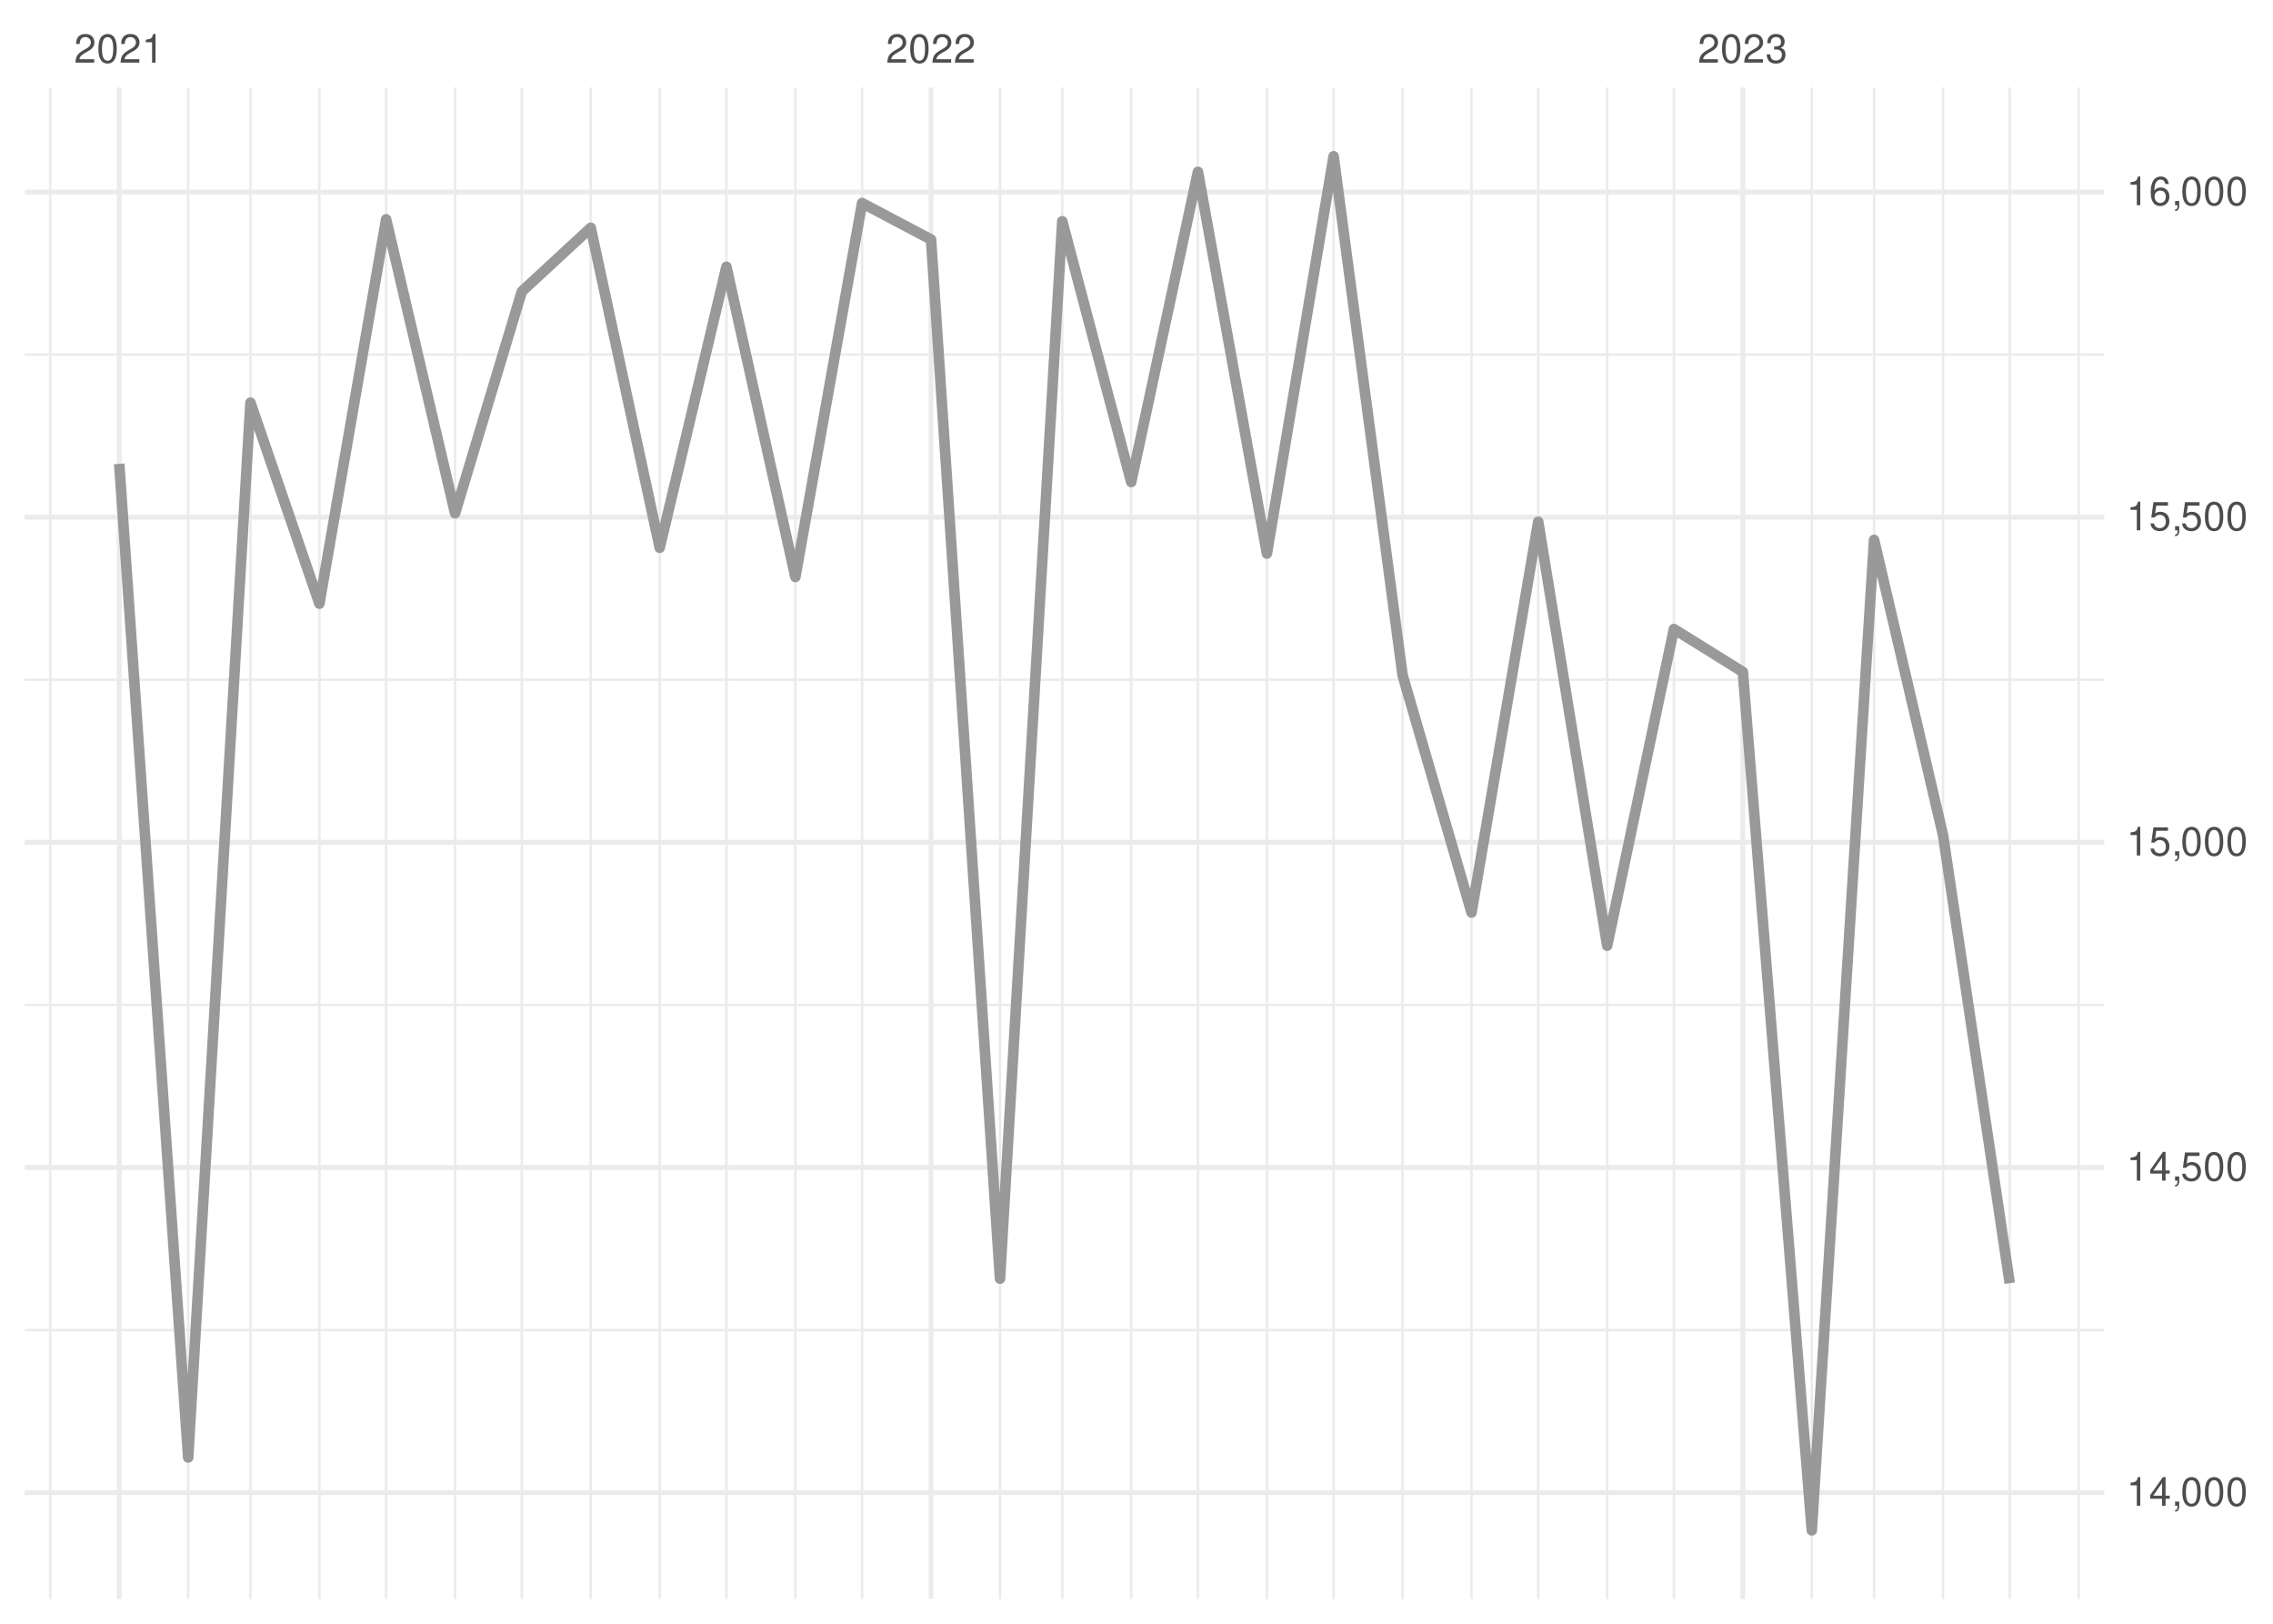
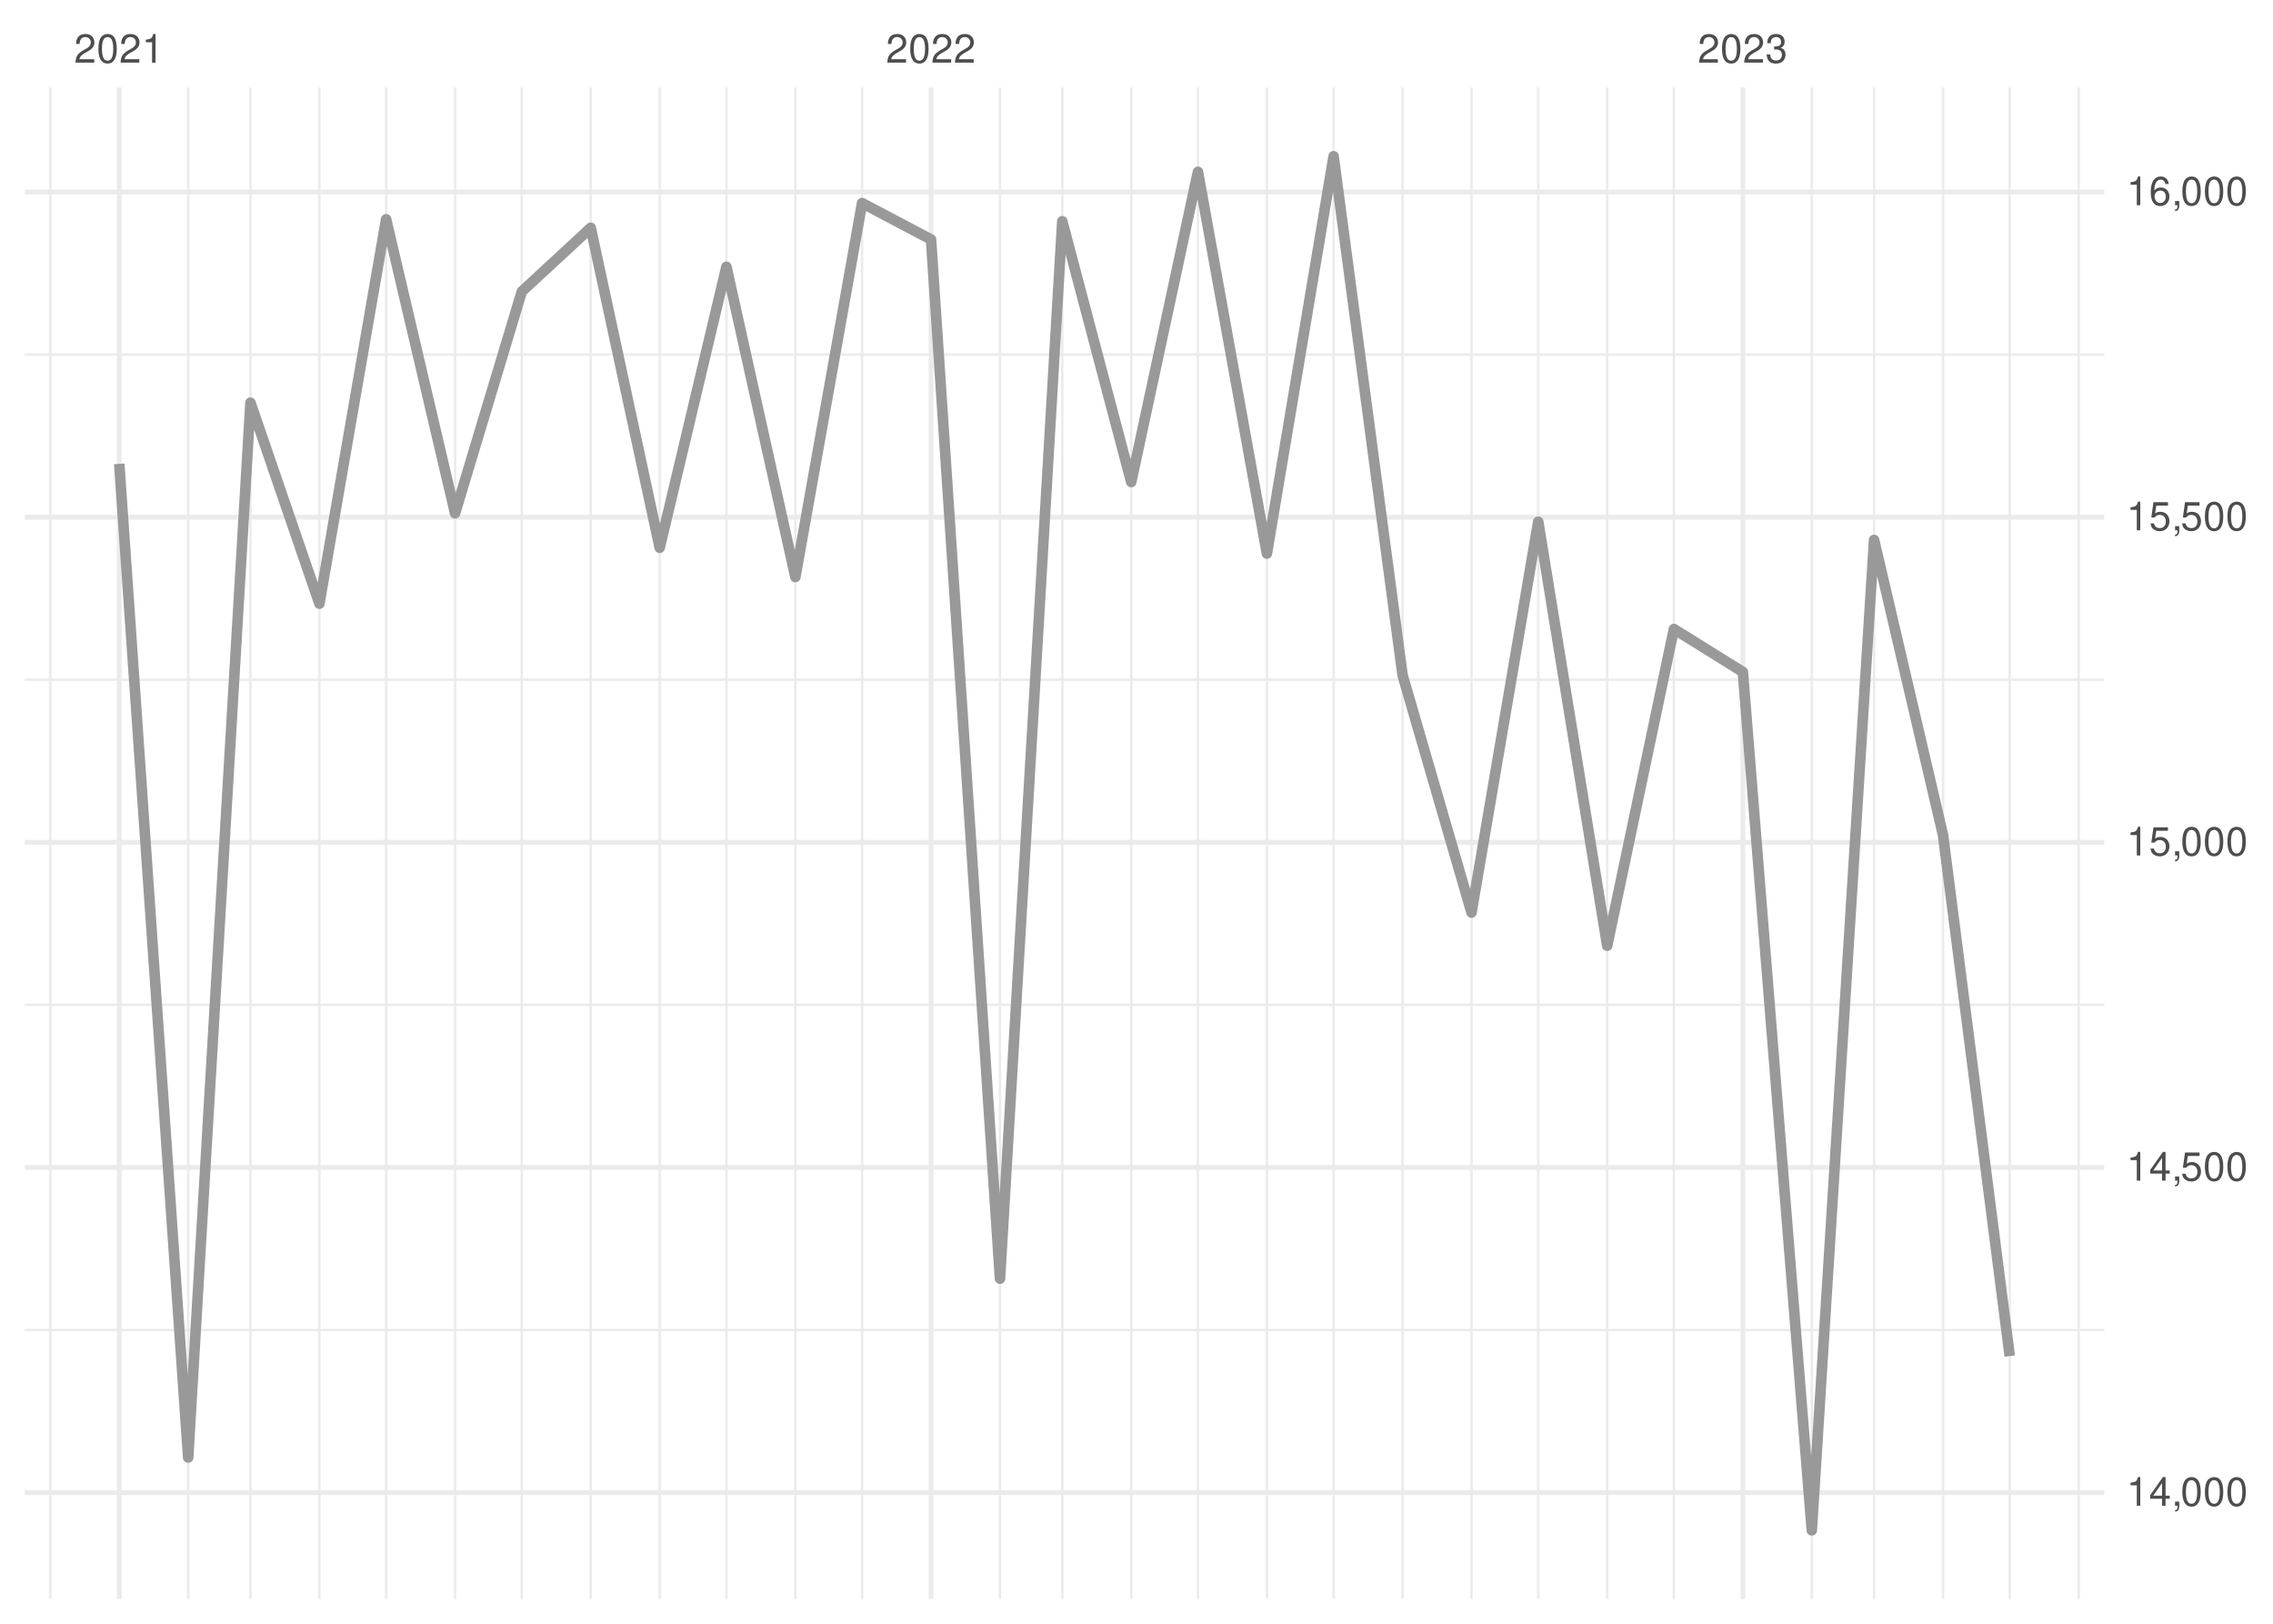
<svg xmlns="http://www.w3.org/2000/svg" xmlns:xlink="http://www.w3.org/1999/xlink" width="504pt" height="360pt" viewBox="0 0 504 360" version="1.1">
  <defs>
    <g>
      <symbol overflow="visible" id="glyph0-0">
        <path style="stroke:none;" d="" />
      </symbol>
      <symbol overflow="visible" id="glyph0-1">
        <path style="stroke:none;" d="M 4.453 -0.766 L 1.172 -0.766 C 1.25 -1.297 1.531 -1.625 2.297 -2.094 L 3.172 -2.594 C 4.047 -3.062 4.5 -3.719 4.5 -4.5 C 4.5 -5.031 4.281 -5.531 3.922 -5.875 C 3.547 -6.203 3.094 -6.359 2.5 -6.359 C 1.703 -6.359 1.125 -6.078 0.781 -5.531 C 0.547 -5.203 0.453 -4.797 0.438 -4.156 L 1.219 -4.156 C 1.234 -4.594 1.297 -4.844 1.406 -5.062 C 1.594 -5.438 2 -5.688 2.469 -5.688 C 3.172 -5.688 3.703 -5.172 3.703 -4.484 C 3.703 -3.969 3.406 -3.531 2.859 -3.219 L 2.047 -2.75 C 0.75 -2 0.375 -1.406 0.297 -0.016 L 4.453 -0.016 Z M 4.453 -0.766 " />
      </symbol>
      <symbol overflow="visible" id="glyph0-2">
        <path style="stroke:none;" d="M 2.422 -6.359 C 1.844 -6.359 1.312 -6.094 0.984 -5.672 C 0.578 -5.109 0.375 -4.25 0.375 -3.078 C 0.375 -0.938 1.078 0.203 2.422 0.203 C 3.734 0.203 4.453 -0.938 4.453 -3.031 C 4.453 -4.25 4.266 -5.078 3.859 -5.672 C 3.531 -6.109 3.016 -6.359 2.422 -6.359 Z M 2.422 -5.672 C 3.25 -5.672 3.672 -4.828 3.672 -3.094 C 3.672 -1.281 3.266 -0.438 2.406 -0.438 C 1.578 -0.438 1.172 -1.312 1.172 -3.062 C 1.172 -4.828 1.578 -5.672 2.422 -5.672 Z M 2.422 -5.672 " />
      </symbol>
      <symbol overflow="visible" id="glyph0-3">
        <path style="stroke:none;" d="M 2.281 -4.531 L 2.281 0 L 3.047 0 L 3.047 -6.359 L 2.547 -6.359 C 2.266 -5.391 2.094 -5.25 0.891 -5.094 L 0.891 -4.531 Z M 2.281 -4.531 " />
      </symbol>
      <symbol overflow="visible" id="glyph0-4">
        <path style="stroke:none;" d="M 1.938 -2.922 L 2.359 -2.922 C 3.203 -2.922 3.656 -2.531 3.656 -1.766 C 3.656 -0.969 3.172 -0.484 2.375 -0.484 C 1.516 -0.484 1.109 -0.922 1.062 -1.844 L 0.281 -1.844 C 0.312 -1.344 0.406 -1 0.547 -0.719 C 0.875 -0.109 1.484 0.203 2.344 0.203 C 3.625 0.203 4.453 -0.578 4.453 -1.781 C 4.453 -2.594 4.141 -3.031 3.391 -3.297 C 3.969 -3.531 4.266 -3.969 4.266 -4.609 C 4.266 -5.703 3.547 -6.359 2.359 -6.359 C 1.109 -6.359 0.438 -5.656 0.406 -4.312 L 1.188 -4.312 C 1.203 -4.703 1.234 -4.922 1.328 -5.109 C 1.5 -5.469 1.891 -5.688 2.375 -5.688 C 3.062 -5.688 3.469 -5.266 3.469 -4.578 C 3.469 -4.141 3.312 -3.859 2.969 -3.719 C 2.766 -3.625 2.484 -3.594 1.938 -3.578 Z M 1.938 -2.922 " />
      </symbol>
      <symbol overflow="visible" id="glyph0-5">
        <path style="stroke:none;" d="M 2.875 -1.547 L 2.875 0 L 3.656 0 L 3.656 -1.547 L 4.578 -1.547 L 4.578 -2.234 L 3.656 -2.234 L 3.656 -6.359 L 3.078 -6.359 L 0.25 -2.359 L 0.25 -1.547 Z M 2.875 -2.234 L 0.922 -2.234 L 2.875 -5.047 Z M 2.875 -2.234 " />
      </symbol>
      <symbol overflow="visible" id="glyph0-6">
        <path style="stroke:none;" d="M 0.766 -0.922 L 0.766 0 L 1.297 0 L 1.297 0.156 C 1.297 0.766 1.172 0.938 0.766 0.953 L 0.766 1.297 C 1.344 1.312 1.688 0.891 1.688 0.141 L 1.688 -0.922 Z M 0.766 -0.922 " />
      </symbol>
      <symbol overflow="visible" id="glyph0-7">
        <path style="stroke:none;" d="M 4.188 -6.234 L 0.969 -6.234 L 0.5 -2.844 L 1.219 -2.844 C 1.578 -3.266 1.875 -3.422 2.359 -3.422 C 3.203 -3.422 3.719 -2.844 3.719 -1.922 C 3.719 -1.031 3.203 -0.484 2.359 -0.484 C 1.688 -0.484 1.266 -0.828 1.078 -1.531 L 0.312 -1.531 C 0.406 -1.016 0.5 -0.781 0.688 -0.547 C 1.031 -0.078 1.672 0.203 2.375 0.203 C 3.641 0.203 4.516 -0.719 4.516 -2.031 C 4.516 -3.266 3.688 -4.109 2.5 -4.109 C 2.062 -4.109 1.703 -4 1.344 -3.734 L 1.594 -5.469 L 4.188 -5.469 Z M 4.188 -6.234 " />
      </symbol>
      <symbol overflow="visible" id="glyph0-8">
        <path style="stroke:none;" d="M 4.375 -4.703 C 4.234 -5.75 3.562 -6.359 2.609 -6.359 C 1.922 -6.359 1.312 -6.031 0.938 -5.453 C 0.547 -4.828 0.375 -4.062 0.375 -2.906 C 0.375 -1.828 0.531 -1.156 0.906 -0.594 C 1.234 -0.078 1.781 0.203 2.469 0.203 C 3.656 0.203 4.516 -0.688 4.516 -1.922 C 4.516 -3.094 3.719 -3.922 2.609 -3.922 C 1.984 -3.922 1.5 -3.688 1.172 -3.234 C 1.172 -4.797 1.672 -5.672 2.562 -5.672 C 3.109 -5.672 3.484 -5.328 3.609 -4.703 Z M 2.5 -3.234 C 3.25 -3.234 3.719 -2.703 3.719 -1.859 C 3.719 -1.062 3.188 -0.484 2.484 -0.484 C 1.766 -0.484 1.219 -1.094 1.219 -1.906 C 1.219 -2.688 1.734 -3.234 2.5 -3.234 Z M 2.5 -3.234 " />
      </symbol>
    </g>
    <clipPath id="clip1">
      <path d="M 5.48 294 L 466.59 294 L 466.59 296 L 5.48 296 Z M 5.48 294 " />
    </clipPath>
    <clipPath id="clip2">
      <path d="M 5.48 222 L 466.59 222 L 466.59 224 L 5.48 224 Z M 5.48 222 " />
    </clipPath>
    <clipPath id="clip3">
      <path d="M 5.48 150 L 466.59 150 L 466.59 151 L 5.48 151 Z M 5.48 150 " />
    </clipPath>
    <clipPath id="clip4">
      <path d="M 5.48 78 L 466.59 78 L 466.59 79 L 5.48 79 Z M 5.48 78 " />
    </clipPath>
    <clipPath id="clip5">
      <path d="M 10 19.41 L 12 19.41 L 12 354.52 L 10 354.52 Z M 10 19.41 " />
    </clipPath>
    <clipPath id="clip6">
      <path d="M 41 19.41 L 42 19.41 L 42 354.52 L 41 354.52 Z M 41 19.41 " />
    </clipPath>
    <clipPath id="clip7">
      <path d="M 55 19.41 L 56 19.41 L 56 354.52 L 55 354.52 Z M 55 19.41 " />
    </clipPath>
    <clipPath id="clip8">
      <path d="M 70 19.41 L 72 19.41 L 72 354.52 L 70 354.52 Z M 70 19.41 " />
    </clipPath>
    <clipPath id="clip9">
      <path d="M 85 19.41 L 86 19.41 L 86 354.52 L 85 354.52 Z M 85 19.41 " />
    </clipPath>
    <clipPath id="clip10">
      <path d="M 100 19.41 L 102 19.41 L 102 354.52 L 100 354.52 Z M 100 19.41 " />
    </clipPath>
    <clipPath id="clip11">
      <path d="M 115 19.41 L 116 19.41 L 116 354.52 L 115 354.52 Z M 115 19.41 " />
    </clipPath>
    <clipPath id="clip12">
      <path d="M 130 19.41 L 132 19.41 L 132 354.52 L 130 354.52 Z M 130 19.41 " />
    </clipPath>
    <clipPath id="clip13">
      <path d="M 146 19.41 L 147 19.41 L 147 354.52 L 146 354.52 Z M 146 19.41 " />
    </clipPath>
    <clipPath id="clip14">
      <path d="M 160 19.41 L 162 19.41 L 162 354.52 L 160 354.52 Z M 160 19.41 " />
    </clipPath>
    <clipPath id="clip15">
      <path d="M 176 19.41 L 177 19.41 L 177 354.52 L 176 354.52 Z M 176 19.41 " />
    </clipPath>
    <clipPath id="clip16">
      <path d="M 190 19.41 L 192 19.41 L 192 354.52 L 190 354.52 Z M 190 19.41 " />
    </clipPath>
    <clipPath id="clip17">
      <path d="M 221 19.41 L 222 19.41 L 222 354.52 L 221 354.52 Z M 221 19.41 " />
    </clipPath>
    <clipPath id="clip18">
      <path d="M 235 19.41 L 236 19.41 L 236 354.52 L 235 354.52 Z M 235 19.41 " />
    </clipPath>
    <clipPath id="clip19">
      <path d="M 250 19.41 L 252 19.41 L 252 354.52 L 250 354.52 Z M 250 19.41 " />
    </clipPath>
    <clipPath id="clip20">
      <path d="M 265 19.41 L 266 19.41 L 266 354.52 L 265 354.52 Z M 265 19.41 " />
    </clipPath>
    <clipPath id="clip21">
      <path d="M 280 19.41 L 282 19.41 L 282 354.52 L 280 354.52 Z M 280 19.41 " />
    </clipPath>
    <clipPath id="clip22">
      <path d="M 295 19.41 L 296 19.41 L 296 354.52 L 295 354.52 Z M 295 19.41 " />
    </clipPath>
    <clipPath id="clip23">
      <path d="M 310 19.41 L 312 19.41 L 312 354.52 L 310 354.52 Z M 310 19.41 " />
    </clipPath>
    <clipPath id="clip24">
      <path d="M 326 19.41 L 327 19.41 L 327 354.52 L 326 354.52 Z M 326 19.41 " />
    </clipPath>
    <clipPath id="clip25">
      <path d="M 340 19.41 L 342 19.41 L 342 354.52 L 340 354.52 Z M 340 19.41 " />
    </clipPath>
    <clipPath id="clip26">
      <path d="M 356 19.41 L 357 19.41 L 357 354.52 L 356 354.52 Z M 356 19.41 " />
    </clipPath>
    <clipPath id="clip27">
      <path d="M 370 19.41 L 372 19.41 L 372 354.52 L 370 354.52 Z M 370 19.41 " />
    </clipPath>
    <clipPath id="clip28">
      <path d="M 401 19.41 L 403 19.41 L 403 354.52 L 401 354.52 Z M 401 19.41 " />
    </clipPath>
    <clipPath id="clip29">
      <path d="M 415 19.41 L 416 19.41 L 416 354.52 L 415 354.52 Z M 415 19.41 " />
    </clipPath>
    <clipPath id="clip30">
      <path d="M 430 19.41 L 432 19.41 L 432 354.52 L 430 354.52 Z M 430 19.41 " />
    </clipPath>
    <clipPath id="clip31">
      <path d="M 445 19.41 L 446 19.41 L 446 354.52 L 445 354.52 Z M 445 19.41 " />
    </clipPath>
    <clipPath id="clip32">
      <path d="M 460 19.41 L 462 19.41 L 462 354.52 L 460 354.52 Z M 460 19.41 " />
    </clipPath>
    <clipPath id="clip33">
      <path d="M 5.48 330 L 466.59 330 L 466.59 332 L 5.48 332 Z M 5.48 330 " />
    </clipPath>
    <clipPath id="clip34">
      <path d="M 5.48 258 L 466.59 258 L 466.59 260 L 5.48 260 Z M 5.48 258 " />
    </clipPath>
    <clipPath id="clip35">
      <path d="M 5.48 186 L 466.59 186 L 466.59 188 L 5.48 188 Z M 5.48 186 " />
    </clipPath>
    <clipPath id="clip36">
      <path d="M 5.48 114 L 466.59 114 L 466.59 116 L 5.48 116 Z M 5.48 114 " />
    </clipPath>
    <clipPath id="clip37">
      <path d="M 5.48 42 L 466.59 42 L 466.59 44 L 5.48 44 Z M 5.48 42 " />
    </clipPath>
    <clipPath id="clip38">
      <path d="M 25 19.41 L 27 19.41 L 27 354.52 L 25 354.52 Z M 25 19.41 " />
    </clipPath>
    <clipPath id="clip39">
      <path d="M 205 19.41 L 207 19.41 L 207 354.52 L 205 354.52 Z M 205 19.41 " />
    </clipPath>
    <clipPath id="clip40">
      <path d="M 385 19.41 L 387 19.41 L 387 354.52 L 385 354.52 Z M 385 19.41 " />
    </clipPath>
  </defs>
  <g id="surface26">
    <rect x="0" y="0" width="504" height="360" style="fill:rgb(100%,100%,100%);fill-opacity:1;stroke:none;" />
    <g clip-path="url(#clip1)" clip-rule="nonzero">
      <path style="fill:none;stroke-width:0.533;stroke-linecap:butt;stroke-linejoin:round;stroke:rgb(92.157%,92.157%,92.157%);stroke-opacity:1;stroke-miterlimit:10;" d="M 5.48 294.883 L 466.59 294.883 " />
    </g>
    <g clip-path="url(#clip2)" clip-rule="nonzero">
      <path style="fill:none;stroke-width:0.533;stroke-linecap:butt;stroke-linejoin:round;stroke:rgb(92.157%,92.157%,92.157%);stroke-opacity:1;stroke-miterlimit:10;" d="M 5.48 222.793 L 466.59 222.793 " />
    </g>
    <g clip-path="url(#clip3)" clip-rule="nonzero">
      <path style="fill:none;stroke-width:0.533;stroke-linecap:butt;stroke-linejoin:round;stroke:rgb(92.157%,92.157%,92.157%);stroke-opacity:1;stroke-miterlimit:10;" d="M 5.48 150.707 L 466.59 150.707 " />
    </g>
    <g clip-path="url(#clip4)" clip-rule="nonzero">
      <path style="fill:none;stroke-width:0.533;stroke-linecap:butt;stroke-linejoin:round;stroke:rgb(92.157%,92.157%,92.157%);stroke-opacity:1;stroke-miterlimit:10;" d="M 5.48 78.617 L 466.59 78.617 " />
    </g>
    <g clip-path="url(#clip5)" clip-rule="nonzero">
      <path style="fill:none;stroke-width:0.533;stroke-linecap:butt;stroke-linejoin:round;stroke:rgb(92.157%,92.157%,92.157%);stroke-opacity:1;stroke-miterlimit:10;" d="M 11.152 354.52 L 11.152 19.41 " />
    </g>
    <g clip-path="url(#clip6)" clip-rule="nonzero">
      <path style="fill:none;stroke-width:0.533;stroke-linecap:butt;stroke-linejoin:round;stroke:rgb(92.157%,92.157%,92.157%);stroke-opacity:1;stroke-miterlimit:10;" d="M 41.727 354.52 L 41.727 19.41 " />
    </g>
    <g clip-path="url(#clip7)" clip-rule="nonzero">
      <path style="fill:none;stroke-width:0.533;stroke-linecap:butt;stroke-linejoin:round;stroke:rgb(92.157%,92.157%,92.157%);stroke-opacity:1;stroke-miterlimit:10;" d="M 55.535 354.52 L 55.535 19.41 " />
    </g>
    <g clip-path="url(#clip8)" clip-rule="nonzero">
      <path style="fill:none;stroke-width:0.533;stroke-linecap:butt;stroke-linejoin:round;stroke:rgb(92.157%,92.157%,92.157%);stroke-opacity:1;stroke-miterlimit:10;" d="M 70.824 354.52 L 70.824 19.41 " />
    </g>
    <g clip-path="url(#clip9)" clip-rule="nonzero">
      <path style="fill:none;stroke-width:0.533;stroke-linecap:butt;stroke-linejoin:round;stroke:rgb(92.157%,92.157%,92.157%);stroke-opacity:1;stroke-miterlimit:10;" d="M 85.617 354.52 L 85.617 19.41 " />
    </g>
    <g clip-path="url(#clip10)" clip-rule="nonzero">
      <path style="fill:none;stroke-width:0.533;stroke-linecap:butt;stroke-linejoin:round;stroke:rgb(92.157%,92.157%,92.157%);stroke-opacity:1;stroke-miterlimit:10;" d="M 100.906 354.52 L 100.906 19.41 " />
    </g>
    <g clip-path="url(#clip11)" clip-rule="nonzero">
      <path style="fill:none;stroke-width:0.533;stroke-linecap:butt;stroke-linejoin:round;stroke:rgb(92.157%,92.157%,92.157%);stroke-opacity:1;stroke-miterlimit:10;" d="M 115.703 354.52 L 115.703 19.41 " />
    </g>
    <g clip-path="url(#clip12)" clip-rule="nonzero">
      <path style="fill:none;stroke-width:0.533;stroke-linecap:butt;stroke-linejoin:round;stroke:rgb(92.157%,92.157%,92.157%);stroke-opacity:1;stroke-miterlimit:10;" d="M 130.988 354.52 L 130.988 19.41 " />
    </g>
    <g clip-path="url(#clip13)" clip-rule="nonzero">
      <path style="fill:none;stroke-width:0.533;stroke-linecap:butt;stroke-linejoin:round;stroke:rgb(92.157%,92.157%,92.157%);stroke-opacity:1;stroke-miterlimit:10;" d="M 146.277 354.52 L 146.277 19.41 " />
    </g>
    <g clip-path="url(#clip14)" clip-rule="nonzero">
      <path style="fill:none;stroke-width:0.533;stroke-linecap:butt;stroke-linejoin:round;stroke:rgb(92.157%,92.157%,92.157%);stroke-opacity:1;stroke-miterlimit:10;" d="M 161.074 354.52 L 161.074 19.41 " />
    </g>
    <g clip-path="url(#clip15)" clip-rule="nonzero">
      <path style="fill:none;stroke-width:0.533;stroke-linecap:butt;stroke-linejoin:round;stroke:rgb(92.157%,92.157%,92.157%);stroke-opacity:1;stroke-miterlimit:10;" d="M 176.359 354.52 L 176.359 19.41 " />
    </g>
    <g clip-path="url(#clip16)" clip-rule="nonzero">
      <path style="fill:none;stroke-width:0.533;stroke-linecap:butt;stroke-linejoin:round;stroke:rgb(92.157%,92.157%,92.157%);stroke-opacity:1;stroke-miterlimit:10;" d="M 191.156 354.52 L 191.156 19.41 " />
    </g>
    <g clip-path="url(#clip17)" clip-rule="nonzero">
      <path style="fill:none;stroke-width:0.533;stroke-linecap:butt;stroke-linejoin:round;stroke:rgb(92.157%,92.157%,92.157%);stroke-opacity:1;stroke-miterlimit:10;" d="M 221.734 354.52 L 221.734 19.41 " />
    </g>
    <g clip-path="url(#clip18)" clip-rule="nonzero">
      <path style="fill:none;stroke-width:0.533;stroke-linecap:butt;stroke-linejoin:round;stroke:rgb(92.157%,92.157%,92.157%);stroke-opacity:1;stroke-miterlimit:10;" d="M 235.543 354.52 L 235.543 19.41 " />
    </g>
    <g clip-path="url(#clip19)" clip-rule="nonzero">
      <path style="fill:none;stroke-width:0.533;stroke-linecap:butt;stroke-linejoin:round;stroke:rgb(92.157%,92.157%,92.157%);stroke-opacity:1;stroke-miterlimit:10;" d="M 250.828 354.52 L 250.828 19.41 " />
    </g>
    <g clip-path="url(#clip20)" clip-rule="nonzero">
      <path style="fill:none;stroke-width:0.533;stroke-linecap:butt;stroke-linejoin:round;stroke:rgb(92.157%,92.157%,92.157%);stroke-opacity:1;stroke-miterlimit:10;" d="M 265.625 354.52 L 265.625 19.41 " />
    </g>
    <g clip-path="url(#clip21)" clip-rule="nonzero">
      <path style="fill:none;stroke-width:0.533;stroke-linecap:butt;stroke-linejoin:round;stroke:rgb(92.157%,92.157%,92.157%);stroke-opacity:1;stroke-miterlimit:10;" d="M 280.914 354.52 L 280.914 19.41 " />
    </g>
    <g clip-path="url(#clip22)" clip-rule="nonzero">
      <path style="fill:none;stroke-width:0.533;stroke-linecap:butt;stroke-linejoin:round;stroke:rgb(92.157%,92.157%,92.157%);stroke-opacity:1;stroke-miterlimit:10;" d="M 295.707 354.52 L 295.707 19.41 " />
    </g>
    <g clip-path="url(#clip23)" clip-rule="nonzero">
      <path style="fill:none;stroke-width:0.533;stroke-linecap:butt;stroke-linejoin:round;stroke:rgb(92.157%,92.157%,92.157%);stroke-opacity:1;stroke-miterlimit:10;" d="M 310.996 354.52 L 310.996 19.41 " />
    </g>
    <g clip-path="url(#clip24)" clip-rule="nonzero">
      <path style="fill:none;stroke-width:0.533;stroke-linecap:butt;stroke-linejoin:round;stroke:rgb(92.157%,92.157%,92.157%);stroke-opacity:1;stroke-miterlimit:10;" d="M 326.285 354.52 L 326.285 19.41 " />
    </g>
    <g clip-path="url(#clip25)" clip-rule="nonzero">
      <path style="fill:none;stroke-width:0.533;stroke-linecap:butt;stroke-linejoin:round;stroke:rgb(92.157%,92.157%,92.157%);stroke-opacity:1;stroke-miterlimit:10;" d="M 341.078 354.52 L 341.078 19.41 " />
    </g>
    <g clip-path="url(#clip26)" clip-rule="nonzero">
      <path style="fill:none;stroke-width:0.533;stroke-linecap:butt;stroke-linejoin:round;stroke:rgb(92.157%,92.157%,92.157%);stroke-opacity:1;stroke-miterlimit:10;" d="M 356.367 354.52 L 356.367 19.41 " />
    </g>
    <g clip-path="url(#clip27)" clip-rule="nonzero">
      <path style="fill:none;stroke-width:0.533;stroke-linecap:butt;stroke-linejoin:round;stroke:rgb(92.157%,92.157%,92.157%);stroke-opacity:1;stroke-miterlimit:10;" d="M 371.16 354.52 L 371.16 19.41 " />
    </g>
    <g clip-path="url(#clip28)" clip-rule="nonzero">
      <path style="fill:none;stroke-width:0.533;stroke-linecap:butt;stroke-linejoin:round;stroke:rgb(92.157%,92.157%,92.157%);stroke-opacity:1;stroke-miterlimit:10;" d="M 401.738 354.52 L 401.738 19.41 " />
    </g>
    <g clip-path="url(#clip29)" clip-rule="nonzero">
      <path style="fill:none;stroke-width:0.533;stroke-linecap:butt;stroke-linejoin:round;stroke:rgb(92.157%,92.157%,92.157%);stroke-opacity:1;stroke-miterlimit:10;" d="M 415.547 354.52 L 415.547 19.41 " />
    </g>
    <g clip-path="url(#clip30)" clip-rule="nonzero">
      <path style="fill:none;stroke-width:0.533;stroke-linecap:butt;stroke-linejoin:round;stroke:rgb(92.157%,92.157%,92.157%);stroke-opacity:1;stroke-miterlimit:10;" d="M 430.836 354.52 L 430.836 19.41 " />
    </g>
    <g clip-path="url(#clip31)" clip-rule="nonzero">
      <path style="fill:none;stroke-width:0.533;stroke-linecap:butt;stroke-linejoin:round;stroke:rgb(92.157%,92.157%,92.157%);stroke-opacity:1;stroke-miterlimit:10;" d="M 445.629 354.52 L 445.629 19.41 " />
    </g>
    <g clip-path="url(#clip32)" clip-rule="nonzero">
      <path style="fill:none;stroke-width:0.533;stroke-linecap:butt;stroke-linejoin:round;stroke:rgb(92.157%,92.157%,92.157%);stroke-opacity:1;stroke-miterlimit:10;" d="M 460.918 354.52 L 460.918 19.41 " />
    </g>
    <g clip-path="url(#clip33)" clip-rule="nonzero">
      <path style="fill:none;stroke-width:1.067;stroke-linecap:butt;stroke-linejoin:round;stroke:rgb(92.157%,92.157%,92.157%);stroke-opacity:1;stroke-miterlimit:10;" d="M 5.48 330.926 L 466.59 330.926 " />
    </g>
    <g clip-path="url(#clip34)" clip-rule="nonzero">
      <path style="fill:none;stroke-width:1.067;stroke-linecap:butt;stroke-linejoin:round;stroke:rgb(92.157%,92.157%,92.157%);stroke-opacity:1;stroke-miterlimit:10;" d="M 5.48 258.836 L 466.59 258.836 " />
    </g>
    <g clip-path="url(#clip35)" clip-rule="nonzero">
      <path style="fill:none;stroke-width:1.067;stroke-linecap:butt;stroke-linejoin:round;stroke:rgb(92.157%,92.157%,92.157%);stroke-opacity:1;stroke-miterlimit:10;" d="M 5.48 186.75 L 466.59 186.75 " />
    </g>
    <g clip-path="url(#clip36)" clip-rule="nonzero">
      <path style="fill:none;stroke-width:1.067;stroke-linecap:butt;stroke-linejoin:round;stroke:rgb(92.157%,92.157%,92.157%);stroke-opacity:1;stroke-miterlimit:10;" d="M 5.48 114.66 L 466.59 114.66 " />
    </g>
    <g clip-path="url(#clip37)" clip-rule="nonzero">
      <path style="fill:none;stroke-width:1.067;stroke-linecap:butt;stroke-linejoin:round;stroke:rgb(92.157%,92.157%,92.157%);stroke-opacity:1;stroke-miterlimit:10;" d="M 5.48 42.574 L 466.59 42.574 " />
    </g>
    <g clip-path="url(#clip38)" clip-rule="nonzero">
      <path style="fill:none;stroke-width:1.067;stroke-linecap:butt;stroke-linejoin:round;stroke:rgb(92.157%,92.157%,92.157%);stroke-opacity:1;stroke-miterlimit:10;" d="M 26.438 354.52 L 26.438 19.41 " />
    </g>
    <g clip-path="url(#clip39)" clip-rule="nonzero">
      <path style="fill:none;stroke-width:1.067;stroke-linecap:butt;stroke-linejoin:round;stroke:rgb(92.157%,92.157%,92.157%);stroke-opacity:1;stroke-miterlimit:10;" d="M 206.445 354.52 L 206.445 19.41 " />
    </g>
    <g clip-path="url(#clip40)" clip-rule="nonzero">
      <path style="fill:none;stroke-width:1.067;stroke-linecap:butt;stroke-linejoin:round;stroke:rgb(92.157%,92.157%,92.157%);stroke-opacity:1;stroke-miterlimit:10;" d="M 386.449 354.52 L 386.449 19.41 " />
    </g>
-     <path style="fill:none;stroke-width:2.347;stroke-linecap:butt;stroke-linejoin:round;stroke:rgb(60%,60%,60%);stroke-opacity:1;stroke-miterlimit:10;" d="M 26.438 102.84 L 41.727 323.141 L 55.535 89.285 L 70.824 133.836 L 85.617 48.629 L 100.906 113.797 L 115.703 64.633 L 130.988 50.504 L 146.277 121.438 L 161.074 59.152 L 176.359 127.926 L 191.156 45.023 L 206.445 53.098 L 221.734 283.492 L 235.543 49.062 L 250.828 106.875 L 265.625 38.102 L 280.914 122.734 L 295.707 34.645 L 310.996 149.695 L 326.285 202.32 L 341.078 115.672 L 356.367 209.672 L 371.16 139.461 L 386.449 148.977 L 401.738 339.289 L 415.547 119.707 L 430.836 185.164 L 445.629 284.5 " />
+     <path style="fill:none;stroke-width:2.347;stroke-linecap:butt;stroke-linejoin:round;stroke:rgb(60%,60%,60%);stroke-opacity:1;stroke-miterlimit:10;" d="M 26.438 102.84 L 41.727 323.141 L 55.535 89.285 L 70.824 133.836 L 85.617 48.629 L 100.906 113.797 L 115.703 64.633 L 130.988 50.504 L 146.277 121.438 L 161.074 59.152 L 176.359 127.926 L 191.156 45.023 L 206.445 53.098 L 221.734 283.492 L 235.543 49.062 L 250.828 106.875 L 265.625 38.102 L 280.914 122.734 L 295.707 34.645 L 310.996 149.695 L 326.285 202.32 L 341.078 115.672 L 356.367 209.672 L 371.16 139.461 L 386.449 148.977 L 401.738 339.289 L 415.547 119.707 L 430.836 185.164 L 445.629 300.648 " />
    <g style="fill:rgb(30.196%,30.196%,30.196%);fill-opacity:1;">
      <use xlink:href="#glyph0-1" x="16.438" y="13.896" />
      <use xlink:href="#glyph0-2" x="21.438" y="13.896" />
      <use xlink:href="#glyph0-1" x="26.438" y="13.896" />
      <use xlink:href="#glyph0-3" x="31.438" y="13.896" />
    </g>
    <g style="fill:rgb(30.196%,30.196%,30.196%);fill-opacity:1;">
      <use xlink:href="#glyph0-1" x="196.445" y="13.896" />
      <use xlink:href="#glyph0-2" x="201.445" y="13.896" />
      <use xlink:href="#glyph0-1" x="206.445" y="13.896" />
      <use xlink:href="#glyph0-1" x="211.445" y="13.896" />
    </g>
    <g style="fill:rgb(30.196%,30.196%,30.196%);fill-opacity:1;">
      <use xlink:href="#glyph0-1" x="376.449" y="13.896" />
      <use xlink:href="#glyph0-2" x="381.449" y="13.896" />
      <use xlink:href="#glyph0-1" x="386.449" y="13.896" />
      <use xlink:href="#glyph0-4" x="391.449" y="13.896" />
    </g>
    <g style="fill:rgb(30.196%,30.196%,30.196%);fill-opacity:1;">
      <use xlink:href="#glyph0-3" x="471.52" y="333.841" />
      <use xlink:href="#glyph0-5" x="476.52" y="333.841" />
      <use xlink:href="#glyph0-6" x="481.52" y="333.841" />
      <use xlink:href="#glyph0-2" x="483.52" y="333.841" />
      <use xlink:href="#glyph0-2" x="488.52" y="333.841" />
      <use xlink:href="#glyph0-2" x="493.52" y="333.841" />
    </g>
    <g style="fill:rgb(30.196%,30.196%,30.196%);fill-opacity:1;">
      <use xlink:href="#glyph0-3" x="471.52" y="261.751" />
      <use xlink:href="#glyph0-5" x="476.52" y="261.751" />
      <use xlink:href="#glyph0-6" x="481.52" y="261.751" />
      <use xlink:href="#glyph0-7" x="483.52" y="261.751" />
      <use xlink:href="#glyph0-2" x="488.52" y="261.751" />
      <use xlink:href="#glyph0-2" x="493.52" y="261.751" />
    </g>
    <g style="fill:rgb(30.196%,30.196%,30.196%);fill-opacity:1;">
      <use xlink:href="#glyph0-3" x="471.52" y="189.665" />
      <use xlink:href="#glyph0-7" x="476.52" y="189.665" />
      <use xlink:href="#glyph0-6" x="481.52" y="189.665" />
      <use xlink:href="#glyph0-2" x="483.52" y="189.665" />
      <use xlink:href="#glyph0-2" x="488.52" y="189.665" />
      <use xlink:href="#glyph0-2" x="493.52" y="189.665" />
    </g>
    <g style="fill:rgb(30.196%,30.196%,30.196%);fill-opacity:1;">
      <use xlink:href="#glyph0-3" x="471.52" y="117.575" />
      <use xlink:href="#glyph0-7" x="476.52" y="117.575" />
      <use xlink:href="#glyph0-6" x="481.52" y="117.575" />
      <use xlink:href="#glyph0-7" x="483.52" y="117.575" />
      <use xlink:href="#glyph0-2" x="488.52" y="117.575" />
      <use xlink:href="#glyph0-2" x="493.52" y="117.575" />
    </g>
    <g style="fill:rgb(30.196%,30.196%,30.196%);fill-opacity:1;">
      <use xlink:href="#glyph0-3" x="471.52" y="45.489" />
      <use xlink:href="#glyph0-8" x="476.52" y="45.489" />
      <use xlink:href="#glyph0-6" x="481.52" y="45.489" />
      <use xlink:href="#glyph0-2" x="483.52" y="45.489" />
      <use xlink:href="#glyph0-2" x="488.52" y="45.489" />
      <use xlink:href="#glyph0-2" x="493.52" y="45.489" />
    </g>
  </g>
</svg>
